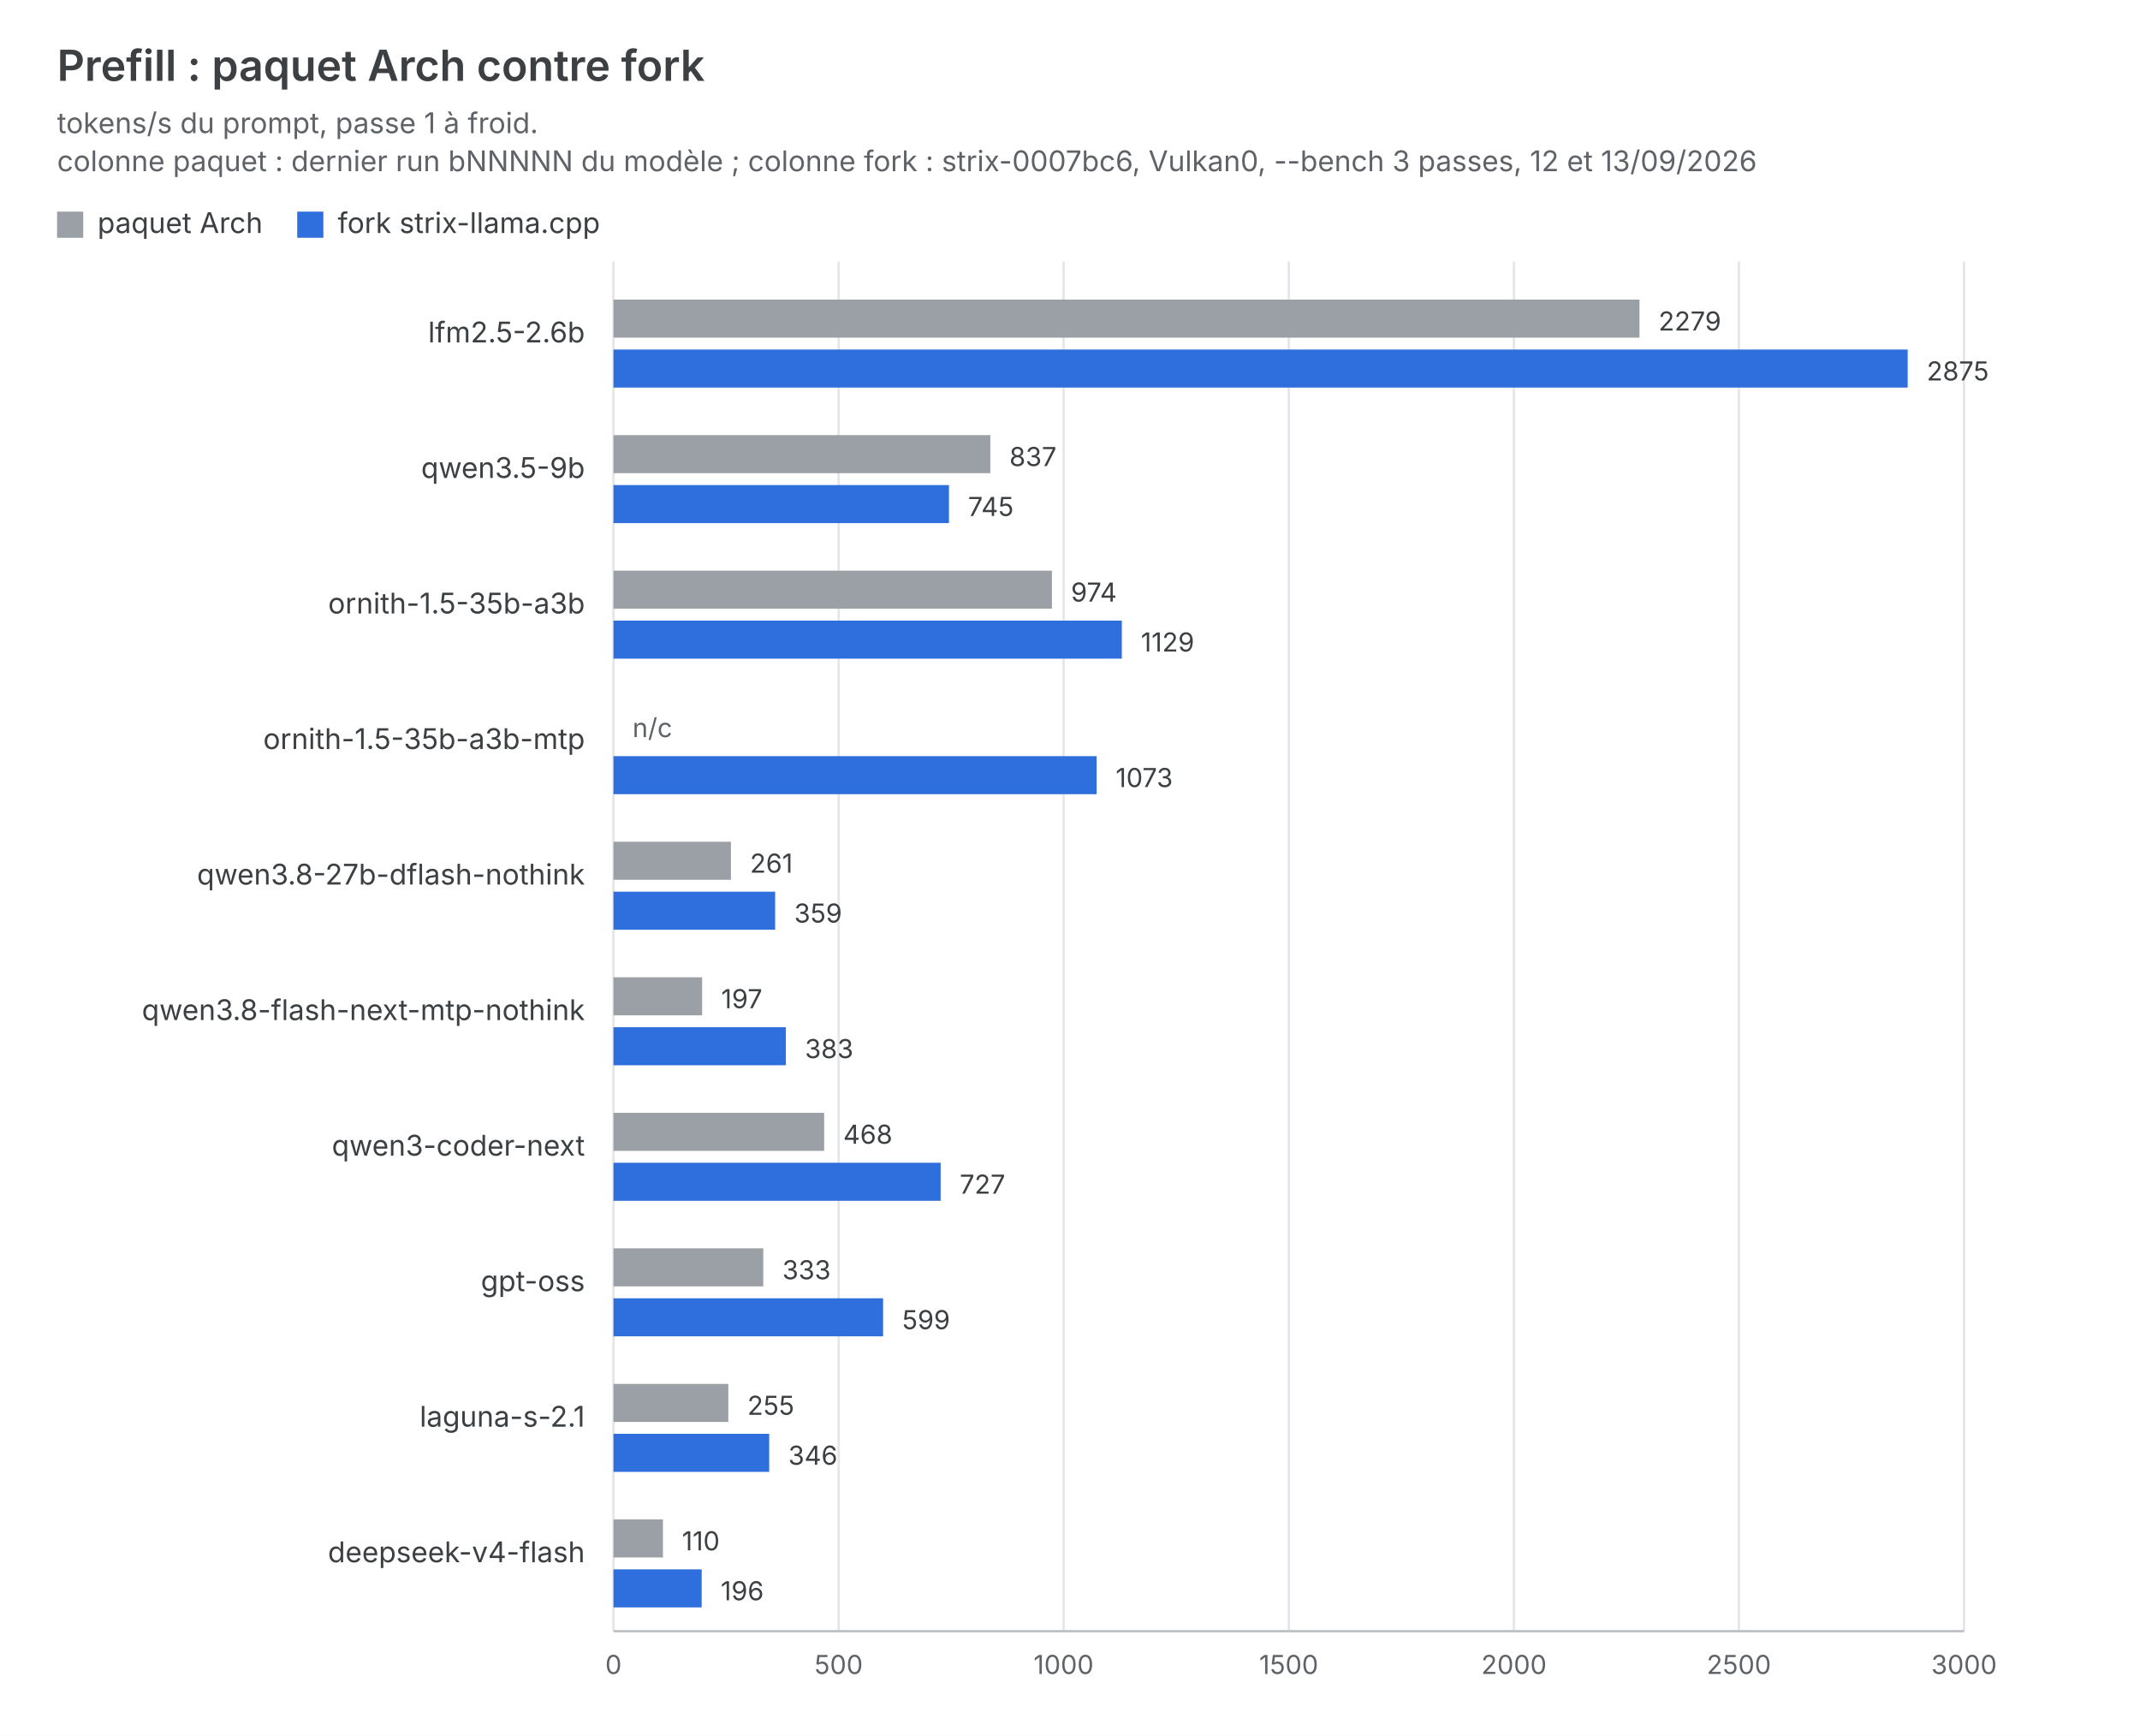
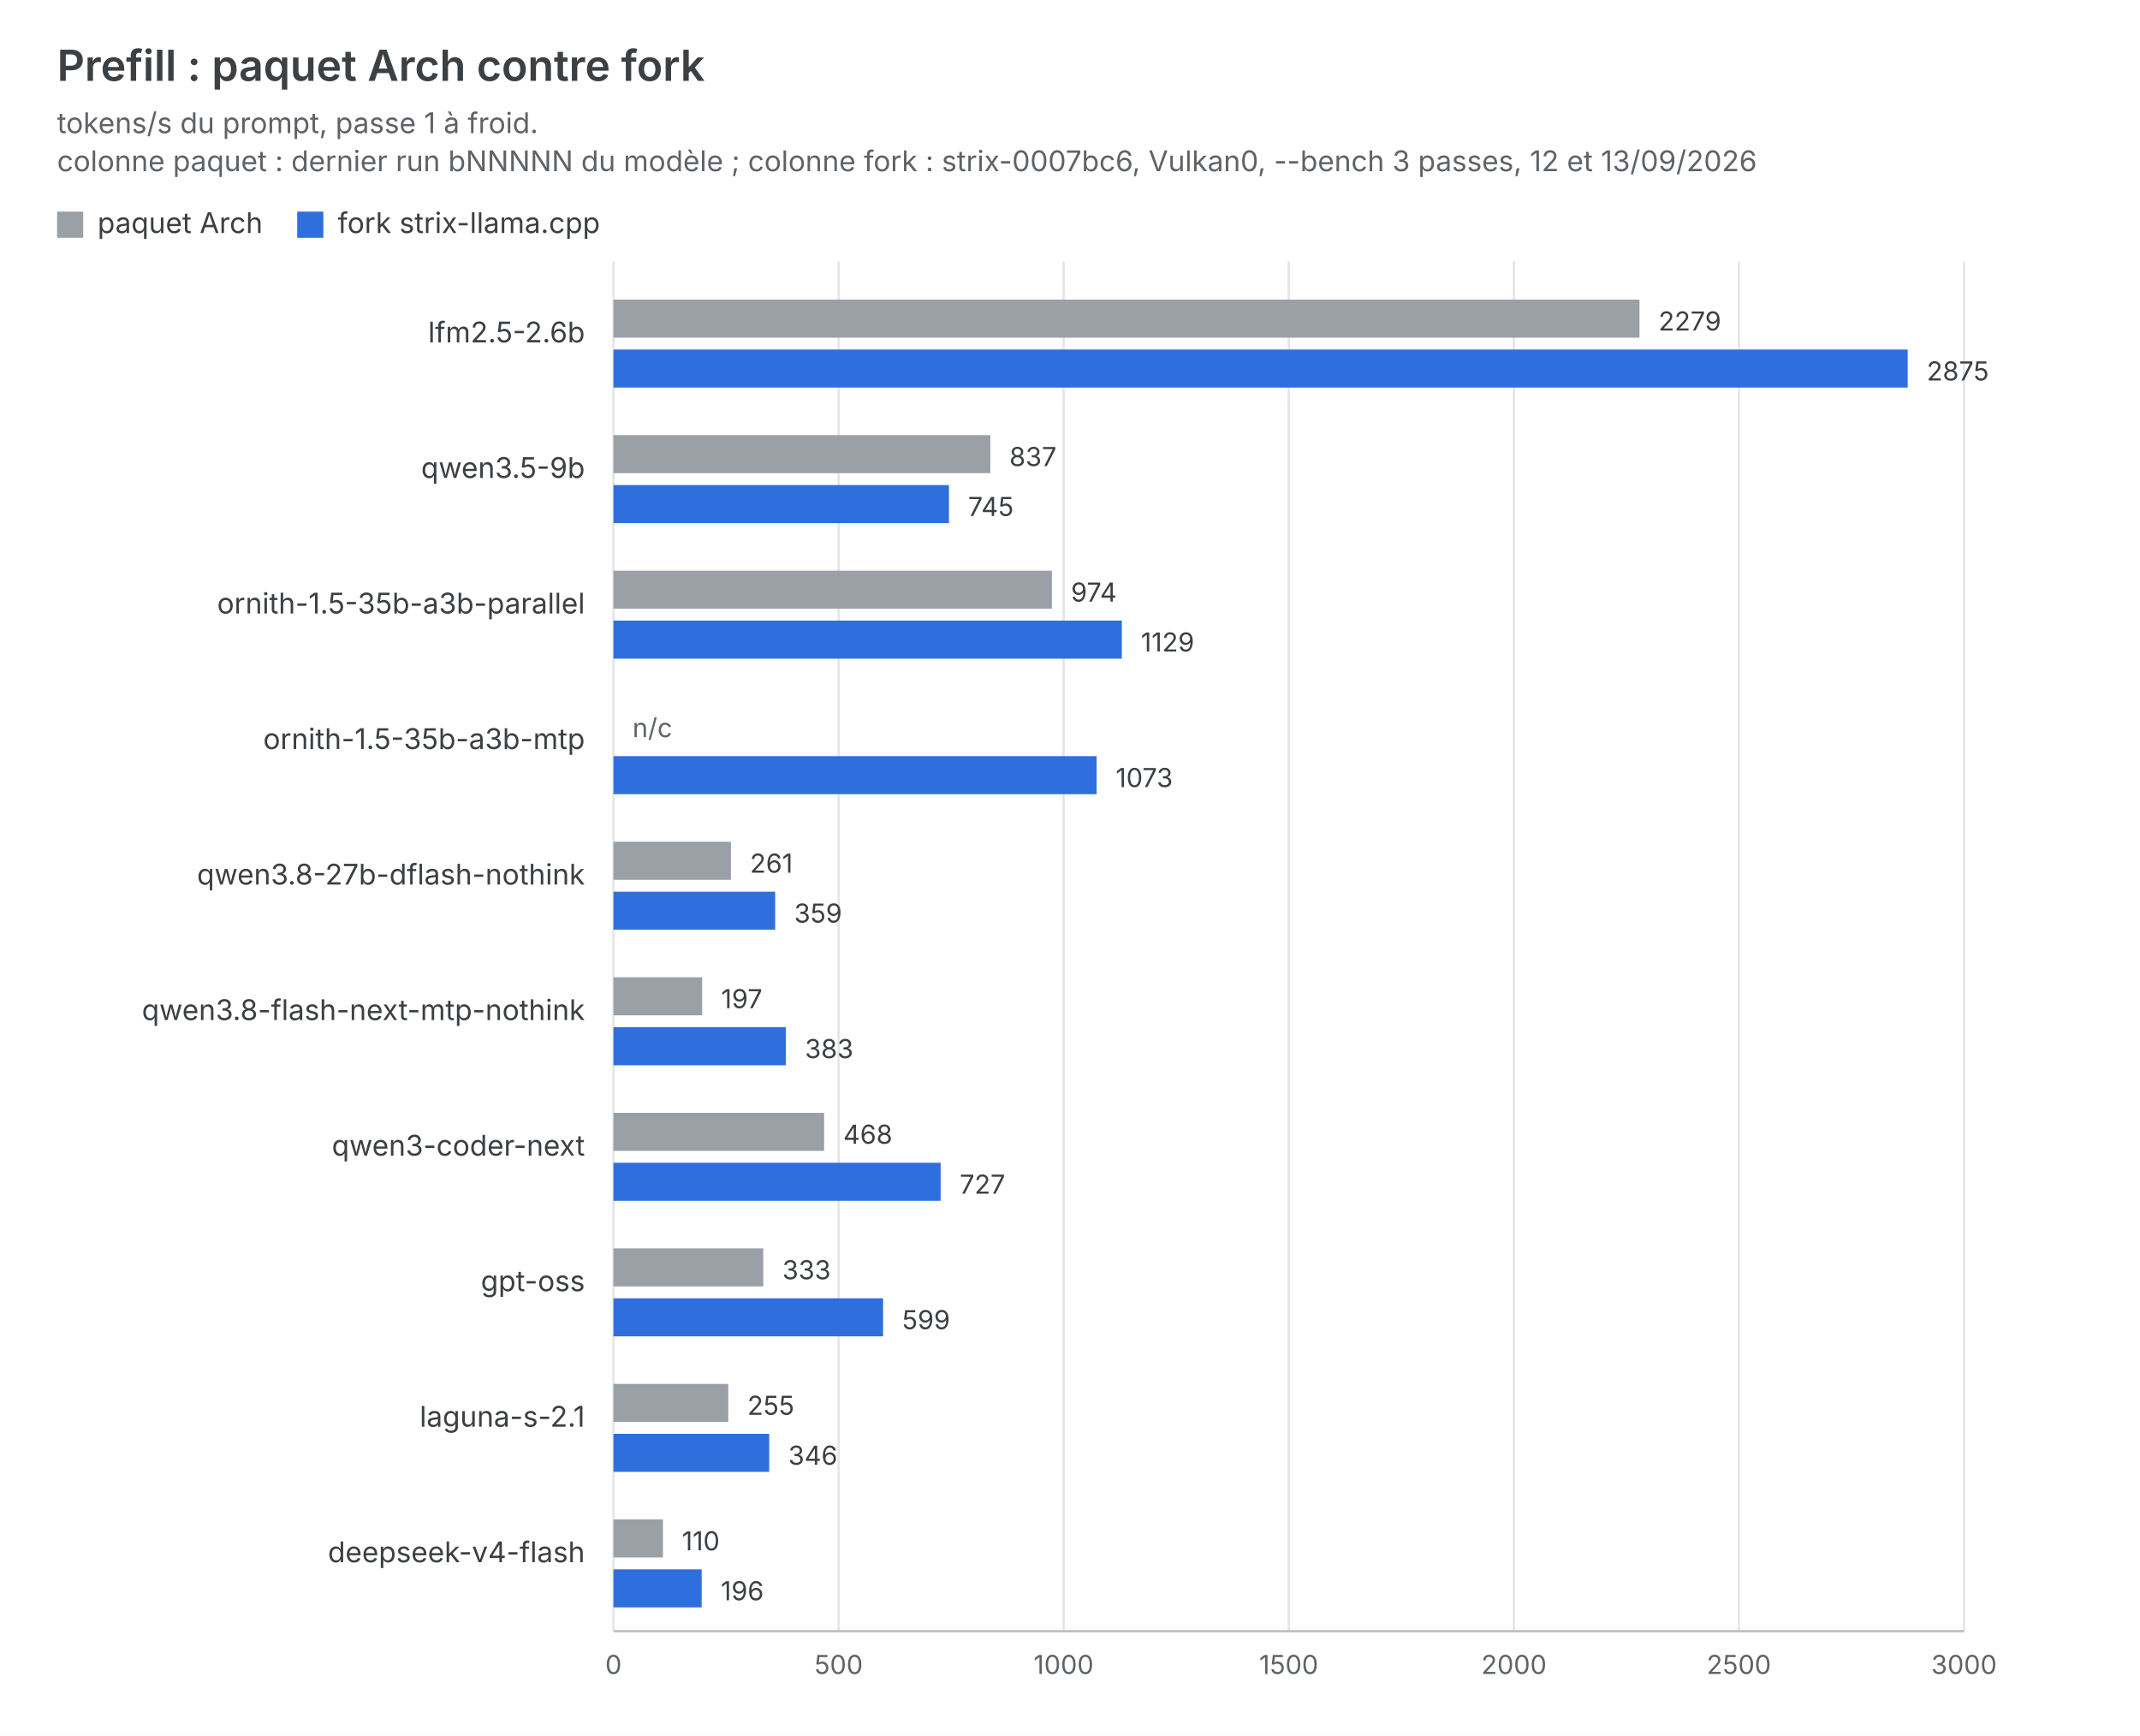
<svg xmlns="http://www.w3.org/2000/svg" width="900" height="730" viewBox="0 0 900 730" role="img" aria-label="Prefill : paquet Arch contre fork">
  <rect x="0" y="0" width="900" height="730" fill="#ffffff" />
  <text x="24.0" y="34.0" font-family="Inter, Helvetica, Arial, sans-serif" font-size="18" fill="#3c4043" text-anchor="start" font-weight="600">Prefill : paquet Arch contre fork</text>
  <text x="24.0" y="56.0" font-family="Inter, Helvetica, Arial, sans-serif" font-size="12" fill="#5f6368" text-anchor="start">tokens/s du prompt, passe 1 à froid.</text>
  <text x="24.0" y="72.0" font-family="Inter, Helvetica, Arial, sans-serif" font-size="12" fill="#5f6368" text-anchor="start">colonne paquet : dernier run bNNNNN du modèle ; colonne fork : strix-0007bc6, Vulkan0, --bench 3 passes, 12 et 13/09/2026</text>
  <rect x="24.0" y="89.0" width="11" height="11" fill="#9aa0a6" />
  <text x="41.0" y="98.0" font-family="Inter, Helvetica, Arial, sans-serif" font-size="12" fill="#3c4043" text-anchor="start">paquet Arch</text>
  <rect x="125.0" y="89.0" width="11" height="11" fill="#2f6fdd" />
  <text x="142.0" y="98.0" font-family="Inter, Helvetica, Arial, sans-serif" font-size="12" fill="#3c4043" text-anchor="start">fork strix-llama.cpp</text>
  <line x1="258.0" y1="110.0" x2="258.0" y2="686.0" stroke="#e4e6e9" stroke-width="1.0" />
  <text x="258.0" y="704.0" font-family="Inter, Helvetica, Arial, sans-serif" font-size="11" fill="#5f6368" text-anchor="middle">0</text>
  <line x1="352.7" y1="110.0" x2="352.7" y2="686.0" stroke="#e4e6e9" stroke-width="1.0" />
  <text x="352.7" y="704.0" font-family="Inter, Helvetica, Arial, sans-serif" font-size="11" fill="#5f6368" text-anchor="middle">500</text>
  <line x1="447.3" y1="110.0" x2="447.3" y2="686.0" stroke="#e4e6e9" stroke-width="1.0" />
  <text x="447.3" y="704.0" font-family="Inter, Helvetica, Arial, sans-serif" font-size="11" fill="#5f6368" text-anchor="middle">1000</text>
  <line x1="542.0" y1="110.0" x2="542.0" y2="686.0" stroke="#e4e6e9" stroke-width="1.0" />
  <text x="542.0" y="704.0" font-family="Inter, Helvetica, Arial, sans-serif" font-size="11" fill="#5f6368" text-anchor="middle">1500</text>
  <line x1="636.7" y1="110.0" x2="636.7" y2="686.0" stroke="#e4e6e9" stroke-width="1.0" />
  <text x="636.7" y="704.0" font-family="Inter, Helvetica, Arial, sans-serif" font-size="11" fill="#5f6368" text-anchor="middle">2000</text>
  <line x1="731.3" y1="110.0" x2="731.3" y2="686.0" stroke="#e4e6e9" stroke-width="1.0" />
  <text x="731.3" y="704.0" font-family="Inter, Helvetica, Arial, sans-serif" font-size="11" fill="#5f6368" text-anchor="middle">2500</text>
  <line x1="826.0" y1="110.0" x2="826.0" y2="686.0" stroke="#e4e6e9" stroke-width="1.0" />
  <text x="826.0" y="704.0" font-family="Inter, Helvetica, Arial, sans-serif" font-size="11" fill="#5f6368" text-anchor="middle">3000</text>
  <line x1="258.0" y1="686.0" x2="826.0" y2="686.0" stroke="#bdc1c6" stroke-width="1.0" />
  <text x="246.0" y="144.0" font-family="Inter, Helvetica, Arial, sans-serif" font-size="12" fill="#3c4043" text-anchor="end">lfm2.5-2.6b</text>
  <rect x="258.0" y="126.0" width="431.5" height="16.0" fill="#9aa0a6" />
  <text x="697.5" y="139.0" font-family="Inter, Helvetica, Arial, sans-serif" font-size="11" fill="#3c4043" text-anchor="start">2279</text>
  <rect x="258.0" y="147.0" width="544.3" height="16.0" fill="#2f6fdd" />
  <text x="810.3" y="160.0" font-family="Inter, Helvetica, Arial, sans-serif" font-size="11" fill="#3c4043" text-anchor="start">2875</text>
  <text x="246.0" y="201.0" font-family="Inter, Helvetica, Arial, sans-serif" font-size="12" fill="#3c4043" text-anchor="end">qwen3.5-9b</text>
  <rect x="258.0" y="183.0" width="158.5" height="16.0" fill="#9aa0a6" />
  <text x="424.5" y="196.0" font-family="Inter, Helvetica, Arial, sans-serif" font-size="11" fill="#3c4043" text-anchor="start">837</text>
  <rect x="258.0" y="204.0" width="141.1" height="16.0" fill="#2f6fdd" />
  <text x="407.1" y="217.0" font-family="Inter, Helvetica, Arial, sans-serif" font-size="11" fill="#3c4043" text-anchor="start">745</text>
-   <text x="246.0" y="258.0" font-family="Inter, Helvetica, Arial, sans-serif" font-size="12" fill="#3c4043" text-anchor="end">ornith-1.5-35b-a3b</text>
+   <text x="246.0" y="258.0" font-family="Inter, Helvetica, Arial, sans-serif" font-size="12" fill="#3c4043" text-anchor="end">ornith-1.5-35b-a3b-parallel</text>
  <rect x="258.0" y="240.0" width="184.4" height="16.0" fill="#9aa0a6" />
  <text x="450.4" y="253.0" font-family="Inter, Helvetica, Arial, sans-serif" font-size="11" fill="#3c4043" text-anchor="start">974</text>
  <rect x="258.0" y="261.0" width="213.8" height="16.0" fill="#2f6fdd" />
  <text x="479.8" y="274.0" font-family="Inter, Helvetica, Arial, sans-serif" font-size="11" fill="#3c4043" text-anchor="start">1129</text>
  <text x="246.0" y="315.0" font-family="Inter, Helvetica, Arial, sans-serif" font-size="12" fill="#3c4043" text-anchor="end">ornith-1.5-35b-a3b-mtp</text>
  <text x="266.0" y="310.0" font-family="Inter, Helvetica, Arial, sans-serif" font-size="11" fill="#5f6368" text-anchor="start">n/c</text>
  <rect x="258.0" y="318.0" width="203.2" height="16.0" fill="#2f6fdd" />
  <text x="469.2" y="331.0" font-family="Inter, Helvetica, Arial, sans-serif" font-size="11" fill="#3c4043" text-anchor="start">1073</text>
  <text x="246.0" y="372.0" font-family="Inter, Helvetica, Arial, sans-serif" font-size="12" fill="#3c4043" text-anchor="end">qwen3.8-27b-dflash-nothink</text>
  <rect x="258.0" y="354.0" width="49.4" height="16.0" fill="#9aa0a6" />
  <text x="315.4" y="367.0" font-family="Inter, Helvetica, Arial, sans-serif" font-size="11" fill="#3c4043" text-anchor="start">261</text>
  <rect x="258.0" y="375.0" width="68.0" height="16.0" fill="#2f6fdd" />
  <text x="334.0" y="388.0" font-family="Inter, Helvetica, Arial, sans-serif" font-size="11" fill="#3c4043" text-anchor="start">359</text>
  <text x="246.0" y="429.0" font-family="Inter, Helvetica, Arial, sans-serif" font-size="12" fill="#3c4043" text-anchor="end">qwen3.8-flash-next-mtp-nothink</text>
  <rect x="258.0" y="411.0" width="37.3" height="16.0" fill="#9aa0a6" />
  <text x="303.3" y="424.0" font-family="Inter, Helvetica, Arial, sans-serif" font-size="11" fill="#3c4043" text-anchor="start">197</text>
  <rect x="258.0" y="432.0" width="72.5" height="16.0" fill="#2f6fdd" />
  <text x="338.5" y="445.0" font-family="Inter, Helvetica, Arial, sans-serif" font-size="11" fill="#3c4043" text-anchor="start">383</text>
  <text x="246.0" y="486.0" font-family="Inter, Helvetica, Arial, sans-serif" font-size="12" fill="#3c4043" text-anchor="end">qwen3-coder-next</text>
  <rect x="258.0" y="468.0" width="88.6" height="16.0" fill="#9aa0a6" />
  <text x="354.6" y="481.0" font-family="Inter, Helvetica, Arial, sans-serif" font-size="11" fill="#3c4043" text-anchor="start">468</text>
  <rect x="258.0" y="489.0" width="137.6" height="16.0" fill="#2f6fdd" />
  <text x="403.6" y="502.0" font-family="Inter, Helvetica, Arial, sans-serif" font-size="11" fill="#3c4043" text-anchor="start">727</text>
  <text x="246.0" y="543.0" font-family="Inter, Helvetica, Arial, sans-serif" font-size="12" fill="#3c4043" text-anchor="end">gpt-oss</text>
  <rect x="258.0" y="525.0" width="63.0" height="16.0" fill="#9aa0a6" />
  <text x="329.0" y="538.0" font-family="Inter, Helvetica, Arial, sans-serif" font-size="11" fill="#3c4043" text-anchor="start">333</text>
  <rect x="258.0" y="546.0" width="113.4" height="16.0" fill="#2f6fdd" />
  <text x="379.4" y="559.0" font-family="Inter, Helvetica, Arial, sans-serif" font-size="11" fill="#3c4043" text-anchor="start">599</text>
  <text x="246.0" y="600.0" font-family="Inter, Helvetica, Arial, sans-serif" font-size="12" fill="#3c4043" text-anchor="end">laguna-s-2.1</text>
  <rect x="258.0" y="582.0" width="48.3" height="16.0" fill="#9aa0a6" />
  <text x="314.3" y="595.0" font-family="Inter, Helvetica, Arial, sans-serif" font-size="11" fill="#3c4043" text-anchor="start">255</text>
  <rect x="258.0" y="603.0" width="65.5" height="16.0" fill="#2f6fdd" />
  <text x="331.5" y="616.0" font-family="Inter, Helvetica, Arial, sans-serif" font-size="11" fill="#3c4043" text-anchor="start">346</text>
  <text x="246.0" y="657.0" font-family="Inter, Helvetica, Arial, sans-serif" font-size="12" fill="#3c4043" text-anchor="end">deepseek-v4-flash</text>
  <rect x="258.0" y="639.0" width="20.8" height="16.0" fill="#9aa0a6" />
  <text x="286.8" y="652.0" font-family="Inter, Helvetica, Arial, sans-serif" font-size="11" fill="#3c4043" text-anchor="start">110</text>
  <rect x="258.0" y="660.0" width="37.1" height="16.0" fill="#2f6fdd" />
  <text x="303.1" y="673.0" font-family="Inter, Helvetica, Arial, sans-serif" font-size="11" fill="#3c4043" text-anchor="start">196</text>
</svg>
